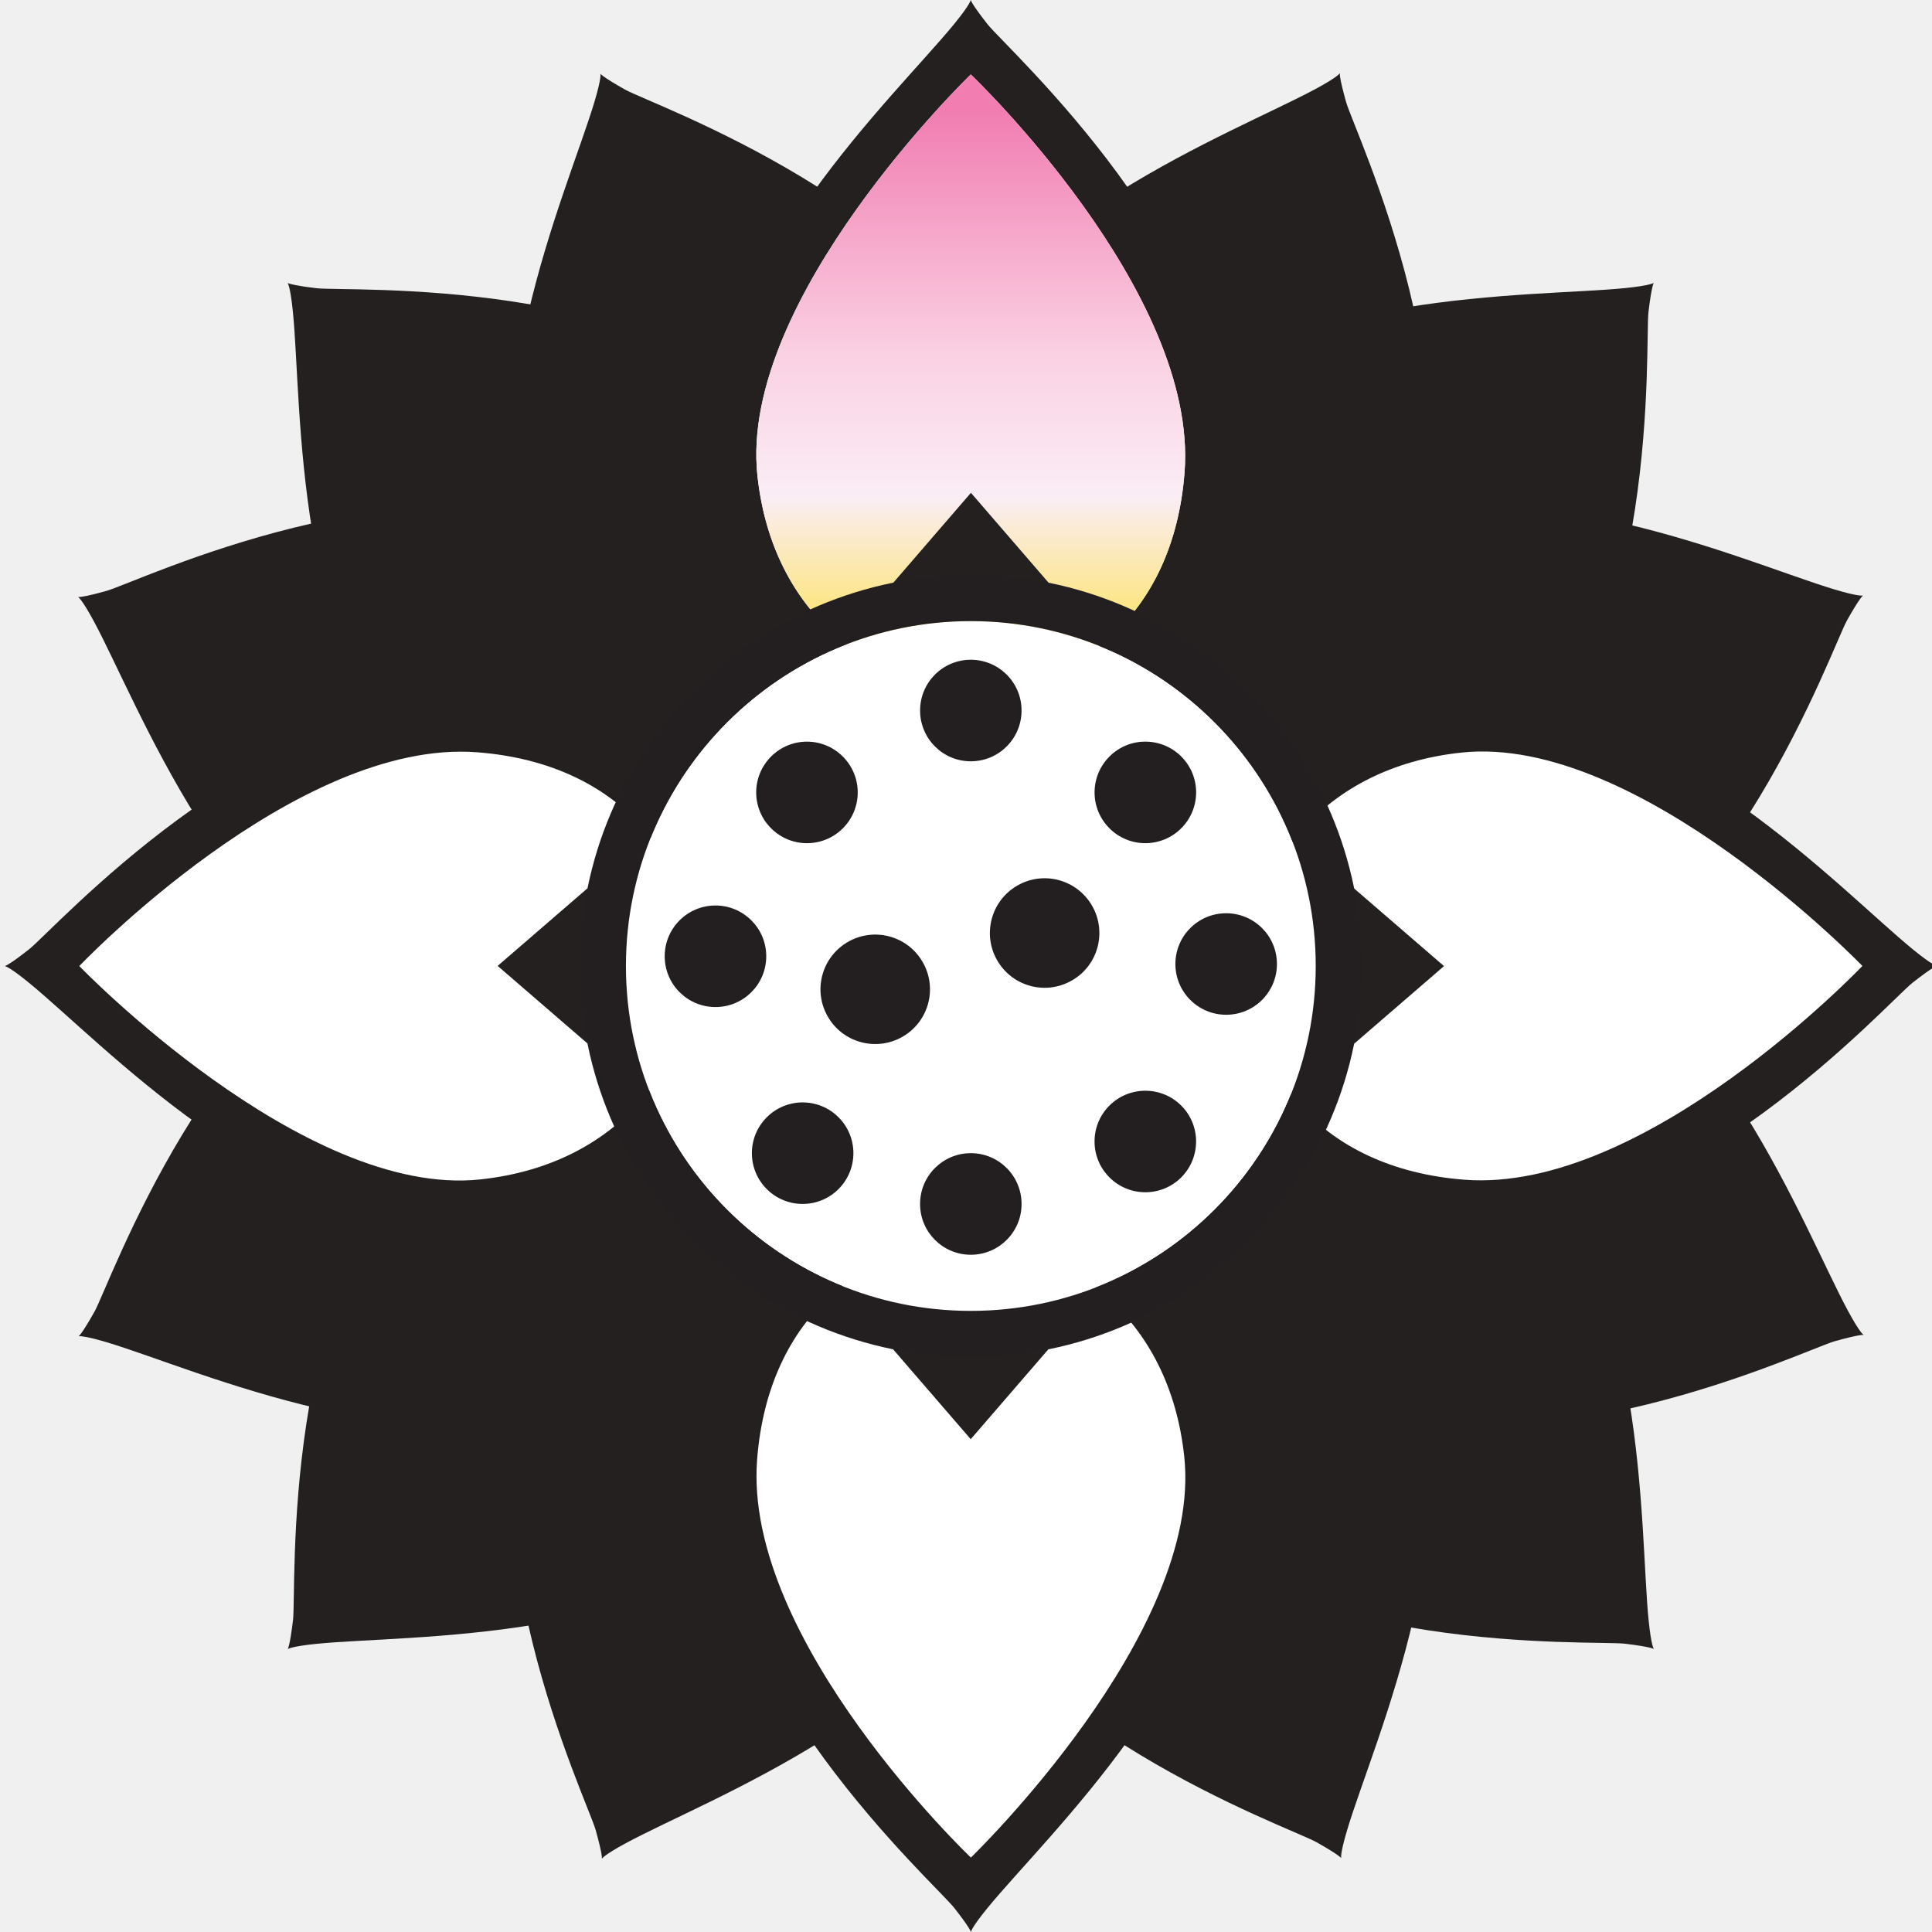
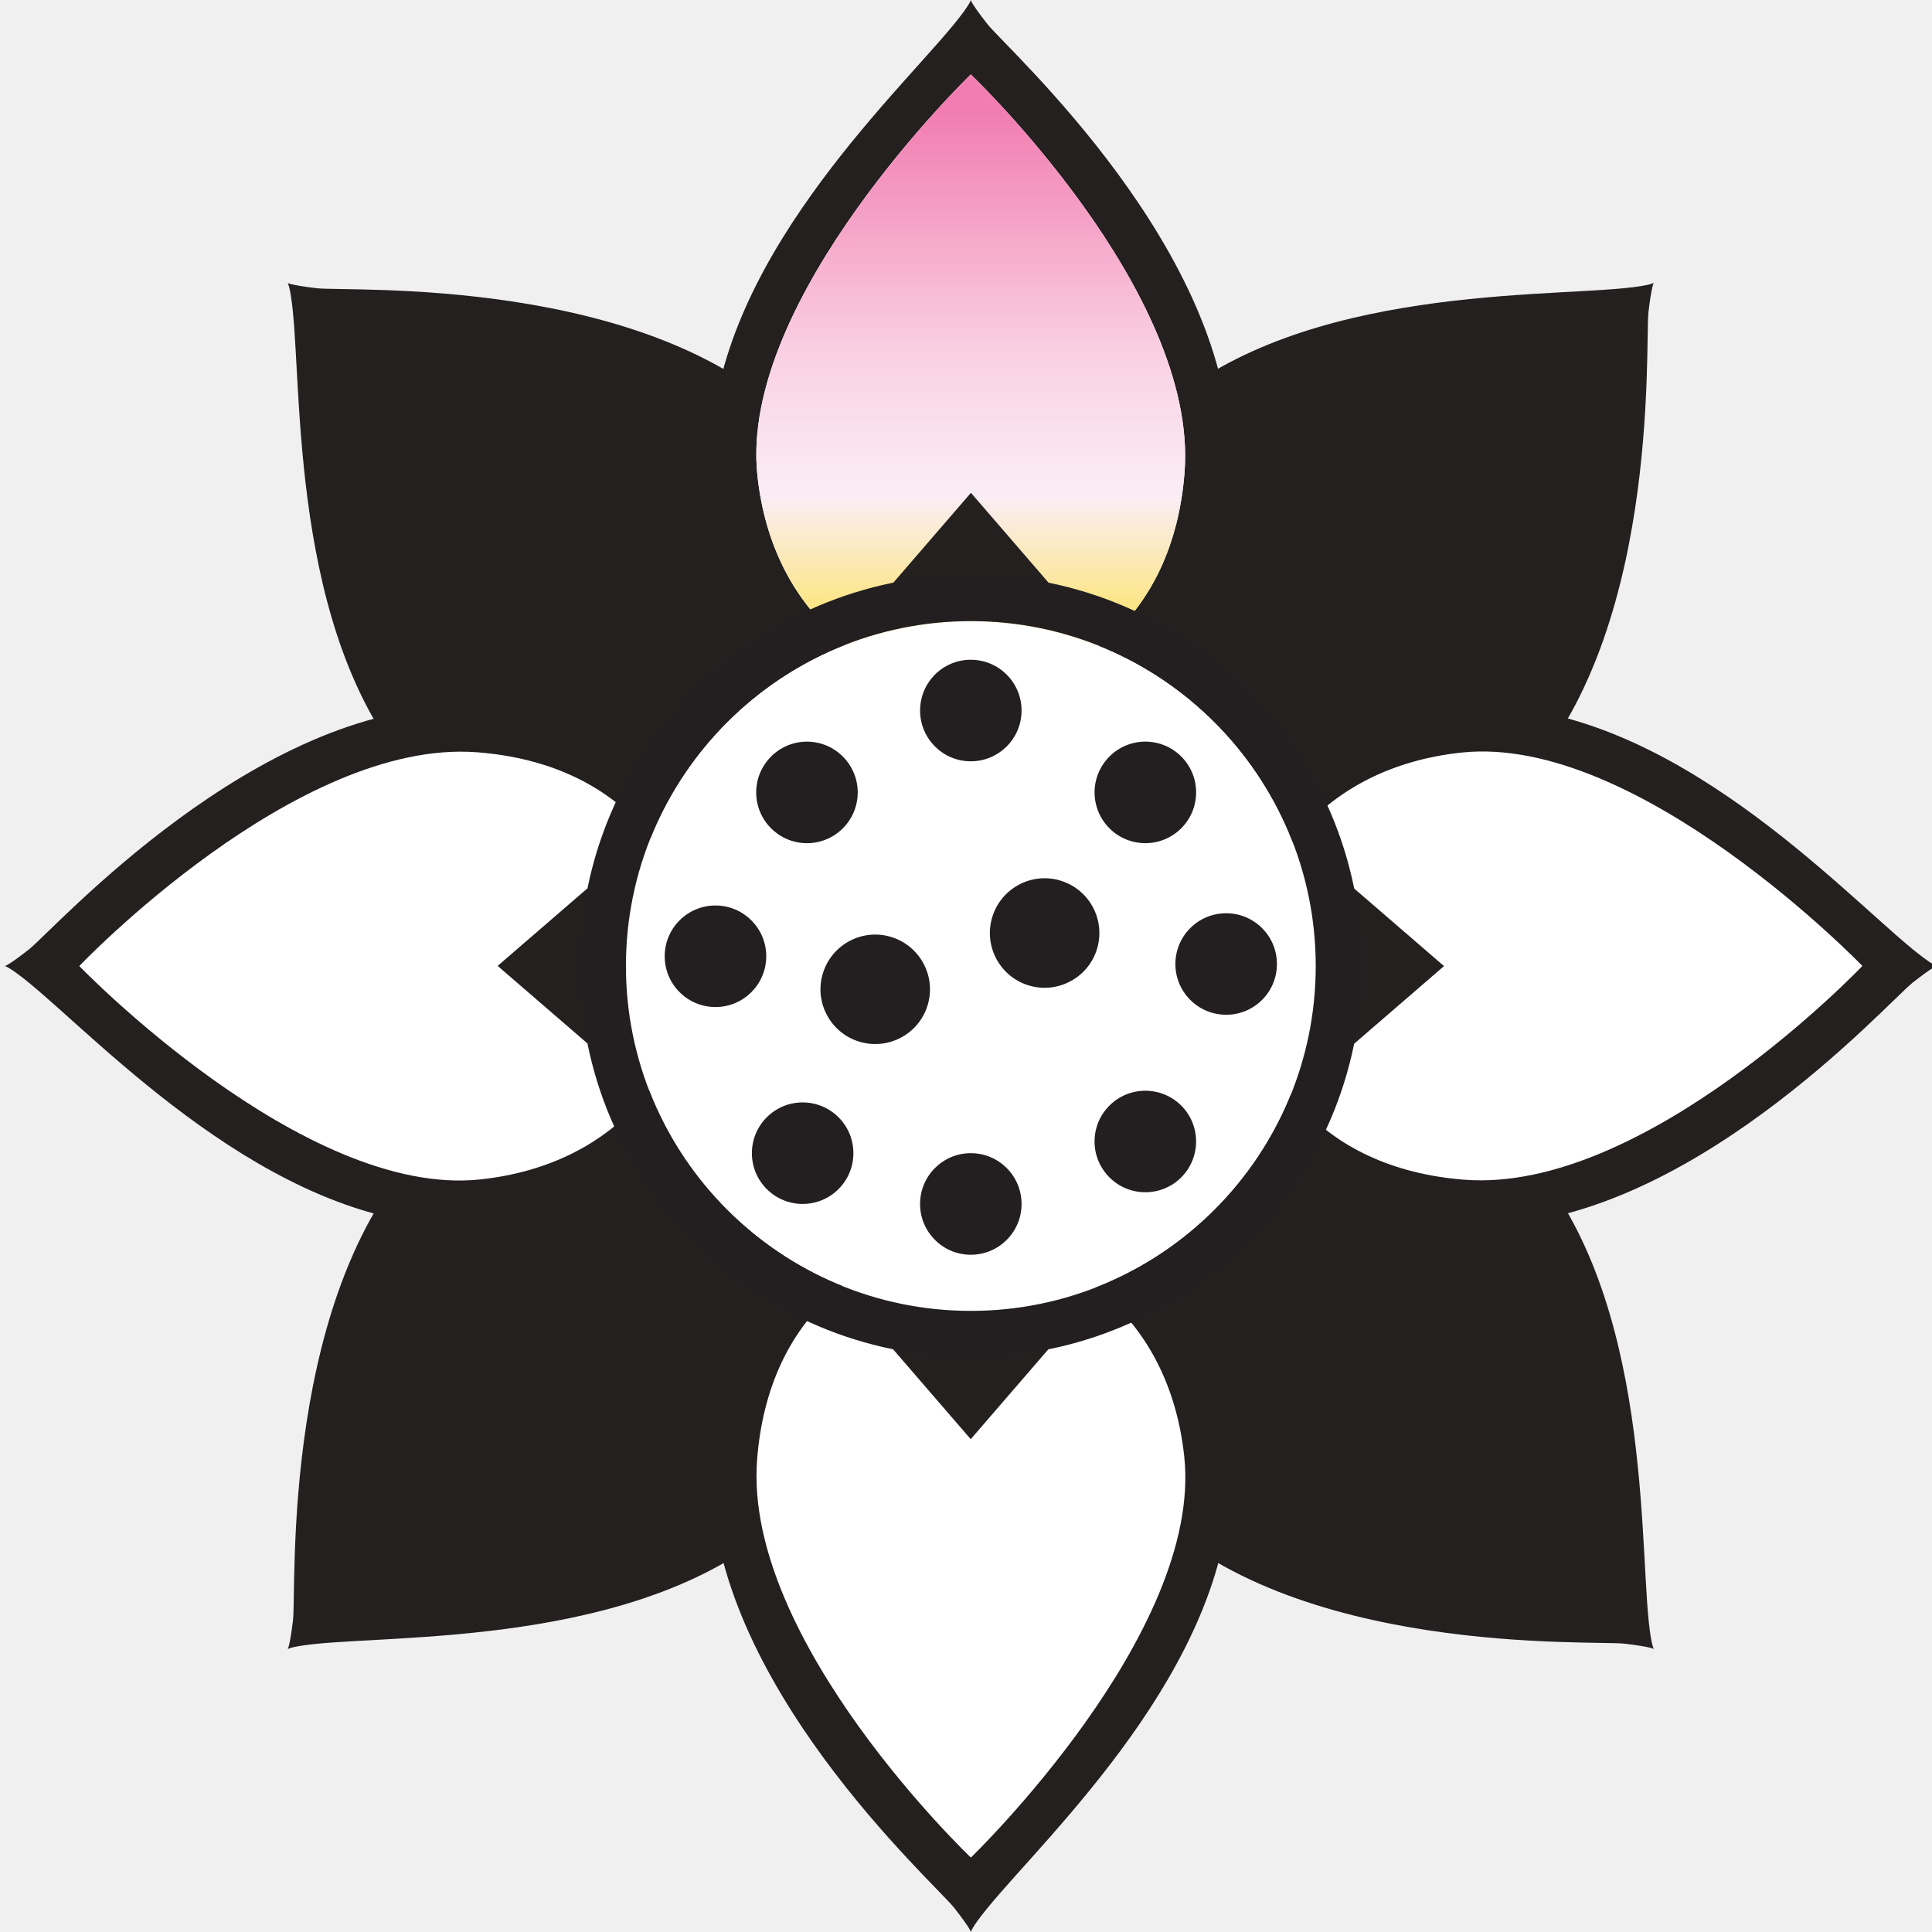
<svg xmlns="http://www.w3.org/2000/svg" width="100%" height="100%" viewBox="0 0 400 400" version="1.1" xml:space="preserve" style="fill-rule:evenodd;clip-rule:evenodd;stroke-linejoin:round;stroke-miterlimit:2;">
  <g id="Layer1" transform="matrix(1,0,0,1,1,0)">
-     <g transform="matrix(100.9505,41.76714,41.76714,-100.9505,112.2667,82.81284)">
-       <path d="M-0.143,0.61C-0.143,0.61 -0.138,0.605 -0.133,0.556C-0.115,0.378 -0.133,-0.088 0.114,-0.342C0.59,-0.831 1.304,-0.151 0.82,0.343C0.543,0.625 -0.026,0.593 -0.088,0.6C-0.138,0.606 -0.143,0.61 -0.143,0.61Z" style="fill:rgb(35,32,31);fill-rule:nonzero;" />
+     <g>
+       <g transform="matrix(109.2497,0.031365,0.031365,-109.2497,74.14596,125.2279)">
+         <path d="M-0.143,0.61C-0.143,0.61 -0.138,0.605 -0.133,0.556C-0.115,0.378 -0.133,-0.088 0.114,-0.342C0.59,-0.831 1.304,-0.151 0.82,0.343C0.543,0.625 -0.026,0.593 -0.088,0.6C-0.138,0.606 -0.143,0.61 -0.143,0.61Z" style="fill:rgb(35,32,31);fill-rule:nonzero;" />
+       </g>
+       <g transform="matrix(0.031365,-109.2497,-109.2497,-0.031365,125.2183,325.8308)">
+         <path d="M-0.143,0.61C-0.143,0.61 -0.138,0.605 -0.133,0.556C-0.115,0.378 -0.133,-0.088 0.114,-0.342C0.59,-0.831 1.304,-0.151 0.82,0.343C0.543,0.625 -0.026,0.593 -0.088,0.6C-0.138,0.606 -0.143,0.61 -0.143,0.61Z" style="fill:rgb(35,32,31);fill-rule:nonzero;" />
+       </g>
+       <g transform="matrix(-109.2497,-0.031365,-0.031365,109.2497,325.8212,274.7585)">
+         <path d="M-0.143,0.61C-0.143,0.61 -0.138,0.605 -0.133,0.556C-0.115,0.378 -0.133,-0.088 0.114,-0.342C0.59,-0.831 1.304,-0.151 0.82,0.343C0.543,0.625 -0.026,0.593 -0.088,0.6C-0.138,0.606 -0.143,0.61 -0.143,0.61Z" style="fill:rgb(35,32,31);fill-rule:nonzero;" />
+       </g>
+       <g transform="matrix(-0.031365,109.2497,109.2497,0.031365,274.7489,74.15558)">
+         <path d="M-0.143,0.61C-0.143,0.61 -0.138,0.605 -0.133,0.556C-0.115,0.378 -0.133,-0.088 0.114,-0.342C0.59,-0.831 1.304,-0.151 0.82,0.343C0.543,0.625 -0.026,0.593 -0.088,0.6C-0.138,0.606 -0.143,0.61 -0.143,0.61Z" style="fill:rgb(35,32,31);fill-rule:nonzero;" />
+       </g>
    </g>
-     <g transform="matrix(41.76714,-100.9505,-100.9505,-41.76714,82.82576,287.7107)">
-       <path d="M-0.143,0.61C-0.143,0.61 -0.138,0.605 -0.133,0.556C-0.115,0.378 -0.133,-0.088 0.114,-0.342C0.59,-0.831 1.304,-0.151 0.82,0.343C0.543,0.625 -0.026,0.593 -0.088,0.6C-0.138,0.606 -0.143,0.61 -0.143,0.61Z" style="fill:rgb(35,32,31);fill-rule:nonzero;" />
+     <g>
+       <g transform="matrix(77.27336,-77.22901,-77.22901,-77.27336,58.1523,236.1136)">
+         <path d="M-0.143,0.61C-0.143,0.61 -0.138,0.605 -0.133,0.556C-0.115,0.378 -0.133,-0.088 0.114,-0.342C0.59,-0.831 1.304,-0.151 0.82,0.343C0.543,0.625 -0.026,0.593 -0.088,0.6C-0.138,0.606 -0.143,0.61 -0.143,0.61Z" style="fill:rgb(35,32,31);fill-rule:nonzero;" />
+       </g>
+       <g transform="matrix(64.382,-64.34504,-64.34504,-64.382,60.52415,230.0809)">
+         <path d="M-0.117,0.584C-0.117,0.584 -0.13,-0.15 0.185,-0.404C0.682,-0.805 1.299,-0.216 0.867,0.288C0.598,0.602 -0.117,0.584 -0.117,0.584Z" style="fill:white;fill-rule:nonzero;" />
+       </g>
+       <g transform="matrix(-0.008856,30.84769,30.84769,0.008856,111.9391,183.4171)">
+         <path d="M0.537,-0.321L0.015,0.283L1.06,0.285L0.537,-0.321Z" style="fill:rgb(35,32,31);fill-rule:nonzero;" />
+       </g>
    </g>
-     <g transform="matrix(-100.9505,-41.76714,-41.76714,100.9505,287.7237,317.1517)">
-       <path d="M-0.143,0.61C-0.143,0.61 -0.138,0.605 -0.133,0.556C-0.115,0.378 -0.133,-0.088 0.114,-0.342C0.59,-0.831 1.304,-0.151 0.82,0.343C0.543,0.625 -0.026,0.593 -0.088,0.6C-0.138,0.606 -0.143,0.61 -0.143,0.61Z" style="fill:rgb(35,32,31);fill-rule:nonzero;" />
+     <g>
+       <g transform="matrix(-77.22901,-77.27336,-77.27336,77.22901,236.1136,341.8477)">
+         <path d="M-0.143,0.61C-0.143,0.61 -0.138,0.605 -0.133,0.556C-0.115,0.378 -0.133,-0.088 0.114,-0.342C0.59,-0.831 1.304,-0.151 0.82,0.343C0.543,0.625 -0.026,0.593 -0.088,0.6C-0.138,0.606 -0.143,0.61 -0.143,0.61Z" style="fill:rgb(35,32,31);fill-rule:nonzero;" />
+       </g>
+       <g transform="matrix(-64.34504,-64.382,-64.382,64.34504,230.0809,339.4759)">
+         <path d="M-0.117,0.584C-0.117,0.584 -0.13,-0.15 0.185,-0.404C0.682,-0.805 1.299,-0.216 0.867,0.288C0.598,0.602 -0.117,0.584 -0.117,0.584Z" style="fill:white;fill-rule:nonzero;" />
+       </g>
+       <g transform="matrix(30.84769,0.008856,0.008856,-30.84769,183.4171,288.0609)">
+         <path d="M0.537,-0.321L0.015,0.283L1.06,0.285L0.537,-0.321Z" style="fill:rgb(35,32,31);fill-rule:nonzero;" />
+       </g>
    </g>
-     <g transform="matrix(-41.76714,100.9505,100.9505,41.76714,317.1646,112.2538)">
-       <path d="M-0.143,0.61C-0.143,0.61 -0.138,0.605 -0.133,0.556C-0.115,0.378 -0.133,-0.088 0.114,-0.342C0.59,-0.831 1.304,-0.151 0.82,0.343C0.543,0.625 -0.026,0.593 -0.088,0.6C-0.138,0.606 -0.143,0.61 -0.143,0.61Z" style="fill:rgb(35,32,31);fill-rule:nonzero;" />
+     <g>
+       <g transform="matrix(-77.27336,77.22901,77.22901,77.27336,341.8477,163.8864)">
+         <path d="M-0.143,0.61C-0.143,0.61 -0.138,0.605 -0.133,0.556C-0.115,0.378 -0.133,-0.088 0.114,-0.342C0.59,-0.831 1.304,-0.151 0.82,0.343C0.543,0.625 -0.026,0.593 -0.088,0.6C-0.138,0.606 -0.143,0.61 -0.143,0.61Z" style="fill:rgb(35,32,31);fill-rule:nonzero;" />
+       </g>
+       <g transform="matrix(-64.382,64.34504,64.34504,64.382,339.4759,169.9191)">
+         <path d="M-0.117,0.584C-0.117,0.584 -0.13,-0.15 0.185,-0.404C0.682,-0.805 1.299,-0.216 0.867,0.288C0.598,0.602 -0.117,0.584 -0.117,0.584Z" style="fill:white;fill-rule:nonzero;" />
+       </g>
+       <g transform="matrix(0.008856,-30.84769,-30.84769,-0.008856,288.0609,216.5829)">
+         <path d="M0.537,-0.321L0.015,0.283L1.06,0.285L0.537,-0.321Z" style="fill:rgb(35,32,31);fill-rule:nonzero;" />
+       </g>
    </g>
-     <g transform="matrix(100.9166,-41.84893,-41.84893,-100.9166,55.12306,179.1769)">
-       <path d="M-0.143,0.61C-0.143,0.61 -0.138,0.605 -0.133,0.556C-0.115,0.378 -0.133,-0.088 0.114,-0.342C0.59,-0.831 1.304,-0.151 0.82,0.343C0.543,0.625 -0.026,0.593 -0.088,0.6C-0.138,0.606 -0.143,0.61 -0.143,0.61Z" style="fill:rgb(35,32,31);fill-rule:nonzero;" />
+     <g>
+       <g transform="matrix(77.22901,77.27336,77.27336,-77.22901,163.8864,58.1523)">
+         <path d="M-0.143,0.61C-0.143,0.61 -0.138,0.605 -0.133,0.556C-0.115,0.378 -0.133,-0.088 0.114,-0.342C0.59,-0.831 1.304,-0.151 0.82,0.343C0.543,0.625 -0.026,0.593 -0.088,0.6C-0.138,0.606 -0.143,0.61 -0.143,0.61Z" style="fill:rgb(35,32,31);fill-rule:nonzero;" />
+       </g>
+       <g transform="matrix(64.34504,64.382,64.382,-64.34504,169.9191,60.52415)">
+         <path d="M-0.117,0.584C-0.117,0.584 -0.13,-0.15 0.185,-0.404C0.682,-0.805 1.299,-0.216 0.867,0.288C0.598,0.602 -0.117,0.584 -0.117,0.584Z" style="fill:white;fill-rule:nonzero;" />
+       </g>
+       <g transform="matrix(64.34504,64.382,64.382,-64.34504,169.9191,60.52415)">
+         <path d="M-0.117,0.584C-0.117,0.584 -0.13,-0.15 0.185,-0.404C0.682,-0.805 1.299,-0.216 0.867,0.288C0.598,0.602 -0.117,0.584 -0.117,0.584Z" style="fill:url(#_Linear1);fill-rule:nonzero;" />
+       </g>
+       <g transform="matrix(-30.84769,-0.008856,-0.008856,30.84769,216.5829,111.9391)">
+         <path d="M0.537,-0.321L0.015,0.283L1.06,0.285L0.537,-0.321Z" style="fill:rgb(35,32,31);fill-rule:nonzero;" />
+       </g>
    </g>
-     <g transform="matrix(-41.84893,-100.9166,-100.9166,41.84893,179.1899,344.8795)">
-       <path d="M-0.143,0.61C-0.143,0.61 -0.138,0.605 -0.133,0.556C-0.115,0.378 -0.133,-0.088 0.114,-0.342C0.59,-0.831 1.304,-0.151 0.82,0.343C0.543,0.625 -0.026,0.593 -0.088,0.6C-0.138,0.606 -0.143,0.61 -0.143,0.61Z" style="fill:rgb(35,32,31);fill-rule:nonzero;" />
-     </g>
-     <g transform="matrix(-100.9166,41.84893,41.84893,100.9166,344.8924,220.8127)">
-       <path d="M-0.143,0.61C-0.143,0.61 -0.138,0.605 -0.133,0.556C-0.115,0.378 -0.133,-0.088 0.114,-0.342C0.59,-0.831 1.304,-0.151 0.82,0.343C0.543,0.625 -0.026,0.593 -0.088,0.6C-0.138,0.606 -0.143,0.61 -0.143,0.61Z" style="fill:rgb(35,32,31);fill-rule:nonzero;" />
-     </g>
-     <g transform="matrix(41.84893,100.9166,100.9166,-41.84893,220.8256,55.11012)">
-       <path d="M-0.143,0.61C-0.143,0.61 -0.138,0.605 -0.133,0.556C-0.115,0.378 -0.133,-0.088 0.114,-0.342C0.59,-0.831 1.304,-0.151 0.82,0.343C0.543,0.625 -0.026,0.593 -0.088,0.6C-0.138,0.606 -0.143,0.61 -0.143,0.61Z" style="fill:rgb(35,32,31);fill-rule:nonzero;" />
-     </g>
-     <g transform="matrix(109.2497,0.031365,0.031365,-109.2497,74.14596,125.2279)">
-       <path d="M-0.143,0.61C-0.143,0.61 -0.138,0.605 -0.133,0.556C-0.115,0.378 -0.133,-0.088 0.114,-0.342C0.59,-0.831 1.304,-0.151 0.82,0.343C0.543,0.625 -0.026,0.593 -0.088,0.6C-0.138,0.606 -0.143,0.61 -0.143,0.61Z" style="fill:rgb(35,32,31);fill-rule:nonzero;" />
-     </g>
-     <g transform="matrix(0.031365,-109.2497,-109.2497,-0.031365,125.2183,325.8308)">
-       <path d="M-0.143,0.61C-0.143,0.61 -0.138,0.605 -0.133,0.556C-0.115,0.378 -0.133,-0.088 0.114,-0.342C0.59,-0.831 1.304,-0.151 0.82,0.343C0.543,0.625 -0.026,0.593 -0.088,0.6C-0.138,0.606 -0.143,0.61 -0.143,0.61Z" style="fill:rgb(35,32,31);fill-rule:nonzero;" />
-     </g>
-     <g transform="matrix(-109.2497,-0.031365,-0.031365,109.2497,325.8212,274.7585)">
-       <path d="M-0.143,0.61C-0.143,0.61 -0.138,0.605 -0.133,0.556C-0.115,0.378 -0.133,-0.088 0.114,-0.342C0.59,-0.831 1.304,-0.151 0.82,0.343C0.543,0.625 -0.026,0.593 -0.088,0.6C-0.138,0.606 -0.143,0.61 -0.143,0.61Z" style="fill:rgb(35,32,31);fill-rule:nonzero;" />
-     </g>
-     <g transform="matrix(-0.031365,109.2497,109.2497,0.031365,274.7489,74.15558)">
-       <path d="M-0.143,0.61C-0.143,0.61 -0.138,0.605 -0.133,0.556C-0.115,0.378 -0.133,-0.088 0.114,-0.342C0.59,-0.831 1.304,-0.151 0.82,0.343C0.543,0.625 -0.026,0.593 -0.088,0.6C-0.138,0.606 -0.143,0.61 -0.143,0.61Z" style="fill:rgb(35,32,31);fill-rule:nonzero;" />
-     </g>
-     <g transform="matrix(77.27336,-77.22901,-77.22901,-77.27336,58.1523,236.1136)">
-       <path d="M-0.143,0.61C-0.143,0.61 -0.138,0.605 -0.133,0.556C-0.115,0.378 -0.133,-0.088 0.114,-0.342C0.59,-0.831 1.304,-0.151 0.82,0.343C0.543,0.625 -0.026,0.593 -0.088,0.6C-0.138,0.606 -0.143,0.61 -0.143,0.61Z" style="fill:rgb(35,32,31);fill-rule:nonzero;" />
-     </g>
-     <g transform="matrix(64.382,-64.34504,-64.34504,-64.382,60.52415,230.0809)">
-       <path d="M-0.117,0.584C-0.117,0.584 -0.13,-0.15 0.185,-0.404C0.682,-0.805 1.299,-0.216 0.867,0.288C0.598,0.602 -0.117,0.584 -0.117,0.584Z" style="fill:white;fill-rule:nonzero;" />
-     </g>
-     <g transform="matrix(-0.008856,30.84769,30.84769,0.008856,111.9391,183.4171)">
-       <path d="M0.537,-0.321L0.015,0.283L1.06,0.285L0.537,-0.321Z" style="fill:rgb(35,32,31);fill-rule:nonzero;" />
-     </g>
-     <g transform="matrix(-77.22901,-77.27336,-77.27336,77.22901,236.1136,341.8477)">
-       <path d="M-0.143,0.61C-0.143,0.61 -0.138,0.605 -0.133,0.556C-0.115,0.378 -0.133,-0.088 0.114,-0.342C0.59,-0.831 1.304,-0.151 0.82,0.343C0.543,0.625 -0.026,0.593 -0.088,0.6C-0.138,0.606 -0.143,0.61 -0.143,0.61Z" style="fill:rgb(35,32,31);fill-rule:nonzero;" />
-     </g>
-     <g transform="matrix(-64.34504,-64.382,-64.382,64.34504,230.0809,339.4759)">
-       <path d="M-0.117,0.584C-0.117,0.584 -0.13,-0.15 0.185,-0.404C0.682,-0.805 1.299,-0.216 0.867,0.288C0.598,0.602 -0.117,0.584 -0.117,0.584Z" style="fill:white;fill-rule:nonzero;" />
-     </g>
-     <g transform="matrix(30.84769,0.008856,0.008856,-30.84769,183.4171,288.0609)">
-       <path d="M0.537,-0.321L0.015,0.283L1.06,0.285L0.537,-0.321Z" style="fill:rgb(35,32,31);fill-rule:nonzero;" />
-     </g>
-     <g transform="matrix(-77.27336,77.22901,77.22901,77.27336,341.8477,163.8864)">
-       <path d="M-0.143,0.61C-0.143,0.61 -0.138,0.605 -0.133,0.556C-0.115,0.378 -0.133,-0.088 0.114,-0.342C0.59,-0.831 1.304,-0.151 0.82,0.343C0.543,0.625 -0.026,0.593 -0.088,0.6C-0.138,0.606 -0.143,0.61 -0.143,0.61Z" style="fill:rgb(35,32,31);fill-rule:nonzero;" />
-     </g>
-     <g transform="matrix(-64.382,64.34504,64.34504,64.382,339.4759,169.9191)">
-       <path d="M-0.117,0.584C-0.117,0.584 -0.13,-0.15 0.185,-0.404C0.682,-0.805 1.299,-0.216 0.867,0.288C0.598,0.602 -0.117,0.584 -0.117,0.584Z" style="fill:white;fill-rule:nonzero;" />
-     </g>
-     <g transform="matrix(0.008856,-30.84769,-30.84769,-0.008856,288.0609,216.5829)">
-       <path d="M0.537,-0.321L0.015,0.283L1.06,0.285L0.537,-0.321Z" style="fill:rgb(35,32,31);fill-rule:nonzero;" />
-     </g>
-     <g transform="matrix(77.22901,77.27336,77.27336,-77.22901,163.8864,58.1523)">
-       <path d="M-0.143,0.61C-0.143,0.61 -0.138,0.605 -0.133,0.556C-0.115,0.378 -0.133,-0.088 0.114,-0.342C0.59,-0.831 1.304,-0.151 0.82,0.343C0.543,0.625 -0.026,0.593 -0.088,0.6C-0.138,0.606 -0.143,0.61 -0.143,0.61Z" style="fill:rgb(35,32,31);fill-rule:nonzero;" />
-     </g>
-     <g transform="matrix(64.34504,64.382,64.382,-64.34504,169.9191,60.52415)">
-       <path d="M-0.117,0.584C-0.117,0.584 -0.13,-0.15 0.185,-0.404C0.682,-0.805 1.299,-0.216 0.867,0.288C0.598,0.602 -0.117,0.584 -0.117,0.584Z" style="fill:white;fill-rule:nonzero;" />
-     </g>
-     <g transform="matrix(64.34504,64.382,64.382,-64.34504,169.9191,60.52415)">
-       <path d="M-0.117,0.584C-0.117,0.584 -0.13,-0.15 0.185,-0.404C0.682,-0.805 1.299,-0.216 0.867,0.288C0.598,0.602 -0.117,0.584 -0.117,0.584Z" style="fill:url(#_Linear1);fill-rule:nonzero;" />
-     </g>
-     <g transform="matrix(-30.84769,-0.008856,-0.008856,30.84769,216.5829,111.9391)">
-       <path d="M0.537,-0.321L0.015,0.283L1.06,0.285L0.537,-0.321Z" style="fill:rgb(35,32,31);fill-rule:nonzero;" />
-     </g>
-     <g transform="matrix(-8.342978,0,0,8.342978,200,271.4075)">
-       <path d="M0,-17.118C4.719,-17.118 8.559,-13.278 8.559,-8.558C8.559,-3.84 4.719,0 0,0C-4.719,0 -8.559,-3.84 -8.559,-8.558C-8.559,-13.278 -4.719,-17.118 0,-17.118" style="fill:white;fill-rule:nonzero;" />
-     </g>
-     <g transform="matrix(8.342978,0,0,8.342978,200,280.9644)">
-       <path d="M0,-19.409C-5.351,-19.409 -9.705,-15.055 -9.705,-9.704C-9.705,-4.354 -5.351,0 0,0C5.351,0 9.705,-4.354 9.705,-9.704C9.705,-15.055 5.351,-19.409 0,-19.409M0,-1.146C-4.719,-1.146 -8.559,-4.985 -8.559,-9.704C-8.559,-14.424 -4.719,-18.263 0,-18.263C4.719,-18.263 8.559,-14.424 8.559,-9.704C8.559,-4.985 4.719,-1.146 0,-1.146" style="fill:rgb(35,31,32);fill-rule:nonzero;" />
-     </g>
-     <g transform="matrix(0,-8.342978,-8.342978,0,199.9983,136.6034)">
-       <path d="M-1.259,-1.259C-1.955,-1.259 -2.519,-0.696 -2.519,0.001C-2.519,0.697 -1.955,1.259 -1.259,1.259C-0.563,1.259 0.001,0.697 0.001,0.001C0.001,-0.696 -0.563,-1.259 -1.259,-1.259" style="fill:rgb(35,31,32);fill-rule:nonzero;" />
-     </g>
-     <g transform="matrix(0,-8.342978,-8.342978,0,200.0025,238.7598)">
-       <path d="M-1.26,-1.259C-0.564,-1.259 0.001,-0.696 0.001,0.001C0.001,0.697 -0.564,1.26 -1.26,1.26C-1.955,1.26 -2.52,0.697 -2.52,0.001C-2.52,-0.696 -1.955,-1.259 -1.26,-1.259" style="fill:rgb(35,31,32);fill-rule:nonzero;" />
-     </g>
-     <g transform="matrix(-8.342978,0,0,8.342978,147.1314,208.4982)">
-       <path d="M0,-2.52C-0.695,-2.52 -1.26,-1.957 -1.26,-1.26C-1.26,-0.564 -0.695,0 0,0C0.696,0 1.26,-0.564 1.26,-1.26C1.26,-1.957 0.696,-2.52 0,-2.52" style="fill:rgb(35,31,32);fill-rule:nonzero;" />
-     </g>
-     <g transform="matrix(-8.342978,0,0,8.342978,252.8644,210.095)">
-       <path d="M0,-2.519C0.696,-2.519 1.26,-1.956 1.26,-1.259C1.26,-0.563 0.696,0 0,0C-0.696,0 -1.26,-0.563 -1.26,-1.259C-1.26,-1.956 -0.696,-2.519 0,-2.519" style="fill:rgb(35,31,32);fill-rule:nonzero;" />
-     </g>
-     <g transform="matrix(-5.899376,-5.899376,-5.899376,5.899376,155.564,164.0551)">
-       <path d="M-0.892,-2.149C-1.588,-2.149 -2.151,-1.586 -2.151,-0.89C-2.151,-0.194 -1.588,0.369 -0.892,0.369C-0.195,0.37 0.368,-0.193 0.368,-0.891C0.368,-1.587 -0.195,-2.15 -0.892,-2.149" style="fill:rgb(35,31,32);fill-rule:nonzero;" />
-     </g>
-     <g transform="matrix(-5.899376,-5.899376,-5.899376,5.899376,225.6111,236.3366)">
-       <path d="M-0.891,-2.152C-0.196,-2.151 0.368,-1.588 0.369,-0.892C0.369,-0.196 -0.194,0.368 -0.891,0.368C-1.587,0.368 -2.151,-0.196 -2.151,-0.892C-2.15,-1.588 -1.586,-2.152 -0.891,-2.152" style="fill:rgb(35,31,32);fill-rule:nonzero;" />
-     </g>
-     <g transform="matrix(-5.899376,5.899376,5.899376,5.899376,175.6874,238.7531)">
-       <path d="M0.891,-2.15C0.195,-2.151 -0.369,-1.586 -0.369,-0.891C-0.369,-0.195 0.195,0.369 0.891,0.369C1.586,0.369 2.151,-0.195 2.15,-0.891C2.151,-1.586 1.586,-2.15 0.891,-2.15" style="fill:rgb(35,31,32);fill-rule:nonzero;" />
-     </g>
-     <g transform="matrix(-7.216936,4.185823,4.185823,7.216936,190.0413,210.457)">
-       <path d="M0.681,-2.533C-0.069,-2.533 -0.677,-1.926 -0.677,-1.174C-0.677,-0.424 -0.07,0.183 0.681,0.183C1.432,0.182 2.04,-0.426 2.039,-1.176C2.04,-1.926 1.431,-2.533 0.681,-2.533" style="fill:rgb(35,31,32);fill-rule:nonzero;" />
-     </g>
-     <g transform="matrix(-5.89772,5.901032,5.901032,5.89772,246.6423,164.0517)">
-       <path d="M0.891,-2.15C1.587,-2.15 2.151,-1.587 2.151,-0.891C2.152,-0.195 1.588,0.369 0.891,0.369C0.195,0.369 -0.369,-0.194 -0.369,-0.89C-0.368,-1.586 0.194,-2.151 0.891,-2.15" style="fill:rgb(35,31,32);fill-rule:nonzero;" />
-     </g>
-     <g transform="matrix(-7.216936,4.185823,4.185823,7.216936,225.1181,198.8055)">
-       <path d="M0.681,-2.534C1.432,-2.534 2.039,-1.927 2.04,-1.176C2.04,-0.424 1.433,0.183 0.681,0.182C-0.068,0.184 -0.676,-0.424 -0.677,-1.175C-0.677,-1.927 -0.069,-2.535 0.681,-2.534" style="fill:rgb(35,31,32);fill-rule:nonzero;" />
+     <g>
+       <g transform="matrix(-8.342978,0,0,8.342978,200,271.4075)">
+         <path d="M0,-17.118C4.719,-17.118 8.559,-13.278 8.559,-8.558C8.559,-3.84 4.719,0 0,0C-4.719,0 -8.559,-3.84 -8.559,-8.558C-8.559,-13.278 -4.719,-17.118 0,-17.118" style="fill:white;fill-rule:nonzero;" />
+       </g>
+       <g transform="matrix(8.342978,0,0,8.342978,200,280.9644)">
+         <path d="M0,-19.409C-5.351,-19.409 -9.705,-15.055 -9.705,-9.704C-9.705,-4.354 -5.351,0 0,0C5.351,0 9.705,-4.354 9.705,-9.704C9.705,-15.055 5.351,-19.409 0,-19.409M0,-1.146C-4.719,-1.146 -8.559,-4.985 -8.559,-9.704C-8.559,-14.424 -4.719,-18.263 0,-18.263C4.719,-18.263 8.559,-14.424 8.559,-9.704C8.559,-4.985 4.719,-1.146 0,-1.146" style="fill:rgb(35,31,32);fill-rule:nonzero;" />
+       </g>
+       <g transform="matrix(0,-8.342978,-8.342978,0,199.9983,136.6034)">
+         <path d="M-1.259,-1.259C-1.955,-1.259 -2.519,-0.696 -2.519,0.001C-2.519,0.697 -1.955,1.259 -1.259,1.259C-0.563,1.259 0.001,0.697 0.001,0.001C0.001,-0.696 -0.563,-1.259 -1.259,-1.259" style="fill:rgb(35,31,32);fill-rule:nonzero;" />
+       </g>
+       <g transform="matrix(0,-8.342978,-8.342978,0,200.0025,238.7598)">
+         <path d="M-1.26,-1.259C-0.564,-1.259 0.001,-0.696 0.001,0.001C0.001,0.697 -0.564,1.26 -1.26,1.26C-1.955,1.26 -2.52,0.697 -2.52,0.001C-2.52,-0.696 -1.955,-1.259 -1.26,-1.259" style="fill:rgb(35,31,32);fill-rule:nonzero;" />
+       </g>
+       <g transform="matrix(-8.342978,0,0,8.342978,147.1314,208.4982)">
+         <path d="M0,-2.52C-0.695,-2.52 -1.26,-1.957 -1.26,-1.26C-1.26,-0.564 -0.695,0 0,0C0.696,0 1.26,-0.564 1.26,-1.26C1.26,-1.957 0.696,-2.52 0,-2.52" style="fill:rgb(35,31,32);fill-rule:nonzero;" />
+       </g>
+       <g transform="matrix(-8.342978,0,0,8.342978,252.8644,210.095)">
+         <path d="M0,-2.519C0.696,-2.519 1.26,-1.956 1.26,-1.259C1.26,-0.563 0.696,0 0,0C-0.696,0 -1.26,-0.563 -1.26,-1.259C-1.26,-1.956 -0.696,-2.519 0,-2.519" style="fill:rgb(35,31,32);fill-rule:nonzero;" />
+       </g>
+       <g transform="matrix(-5.899376,-5.899376,-5.899376,5.899376,155.564,164.0551)">
+         <path d="M-0.892,-2.149C-1.588,-2.149 -2.151,-1.586 -2.151,-0.89C-2.151,-0.194 -1.588,0.369 -0.892,0.369C-0.195,0.37 0.368,-0.193 0.368,-0.891C0.368,-1.587 -0.195,-2.15 -0.892,-2.149" style="fill:rgb(35,31,32);fill-rule:nonzero;" />
+       </g>
+       <g transform="matrix(-5.899376,-5.899376,-5.899376,5.899376,225.6111,236.3366)">
+         <path d="M-0.891,-2.152C-0.196,-2.151 0.368,-1.588 0.369,-0.892C0.369,-0.196 -0.194,0.368 -0.891,0.368C-1.587,0.368 -2.151,-0.196 -2.151,-0.892C-2.15,-1.588 -1.586,-2.152 -0.891,-2.152" style="fill:rgb(35,31,32);fill-rule:nonzero;" />
+       </g>
+       <g transform="matrix(-5.899376,5.899376,5.899376,5.899376,175.6874,238.7531)">
+         <path d="M0.891,-2.15C0.195,-2.151 -0.369,-1.586 -0.369,-0.891C-0.369,-0.195 0.195,0.369 0.891,0.369C1.586,0.369 2.151,-0.195 2.15,-0.891C2.151,-1.586 1.586,-2.15 0.891,-2.15" style="fill:rgb(35,31,32);fill-rule:nonzero;" />
+       </g>
+       <g transform="matrix(-7.216936,4.185823,4.185823,7.216936,190.0413,210.457)">
+         <path d="M0.681,-2.533C-0.069,-2.533 -0.677,-1.926 -0.677,-1.174C-0.677,-0.424 -0.07,0.183 0.681,0.183C1.432,0.182 2.04,-0.426 2.039,-1.176C2.04,-1.926 1.431,-2.533 0.681,-2.533" style="fill:rgb(35,31,32);fill-rule:nonzero;" />
+       </g>
+       <g transform="matrix(-5.89772,5.901032,5.901032,5.89772,246.6423,164.0517)">
+         <path d="M0.891,-2.15C1.587,-2.15 2.151,-1.587 2.151,-0.891C2.152,-0.195 1.588,0.369 0.891,0.369C0.195,0.369 -0.369,-0.194 -0.369,-0.89C-0.368,-1.586 0.194,-2.151 0.891,-2.15" style="fill:rgb(35,31,32);fill-rule:nonzero;" />
+       </g>
+       <g transform="matrix(-7.216936,4.185823,4.185823,7.216936,225.1181,198.8055)">
+         <path d="M0.681,-2.534C1.432,-2.534 2.039,-1.927 2.04,-1.176C2.04,-0.424 1.433,0.183 0.681,0.182C-0.068,0.184 -0.676,-0.424 -0.677,-1.175C-0.677,-1.927 -0.069,-2.535 0.681,-2.534" style="fill:rgb(35,31,32);fill-rule:nonzero;" />
+       </g>
    </g>
  </g>
  <defs>
    <linearGradient id="_Linear1" x1="0" y1="0" x2="1" y2="0" gradientUnits="userSpaceOnUse" gradientTransform="matrix(-0.841811,0.841811,0.841811,0.841811,0.798167,-0.298183)">
      <stop offset="0" style="stop-color:rgb(253,228,107);stop-opacity:1" />
      <stop offset="0.26" style="stop-color:rgb(250,237,245);stop-opacity:1" />
      <stop offset="0.53" style="stop-color:rgb(250,209,227);stop-opacity:1" />
      <stop offset="1" style="stop-color:rgb(241,125,177);stop-opacity:1" />
    </linearGradient>
  </defs>
</svg>
